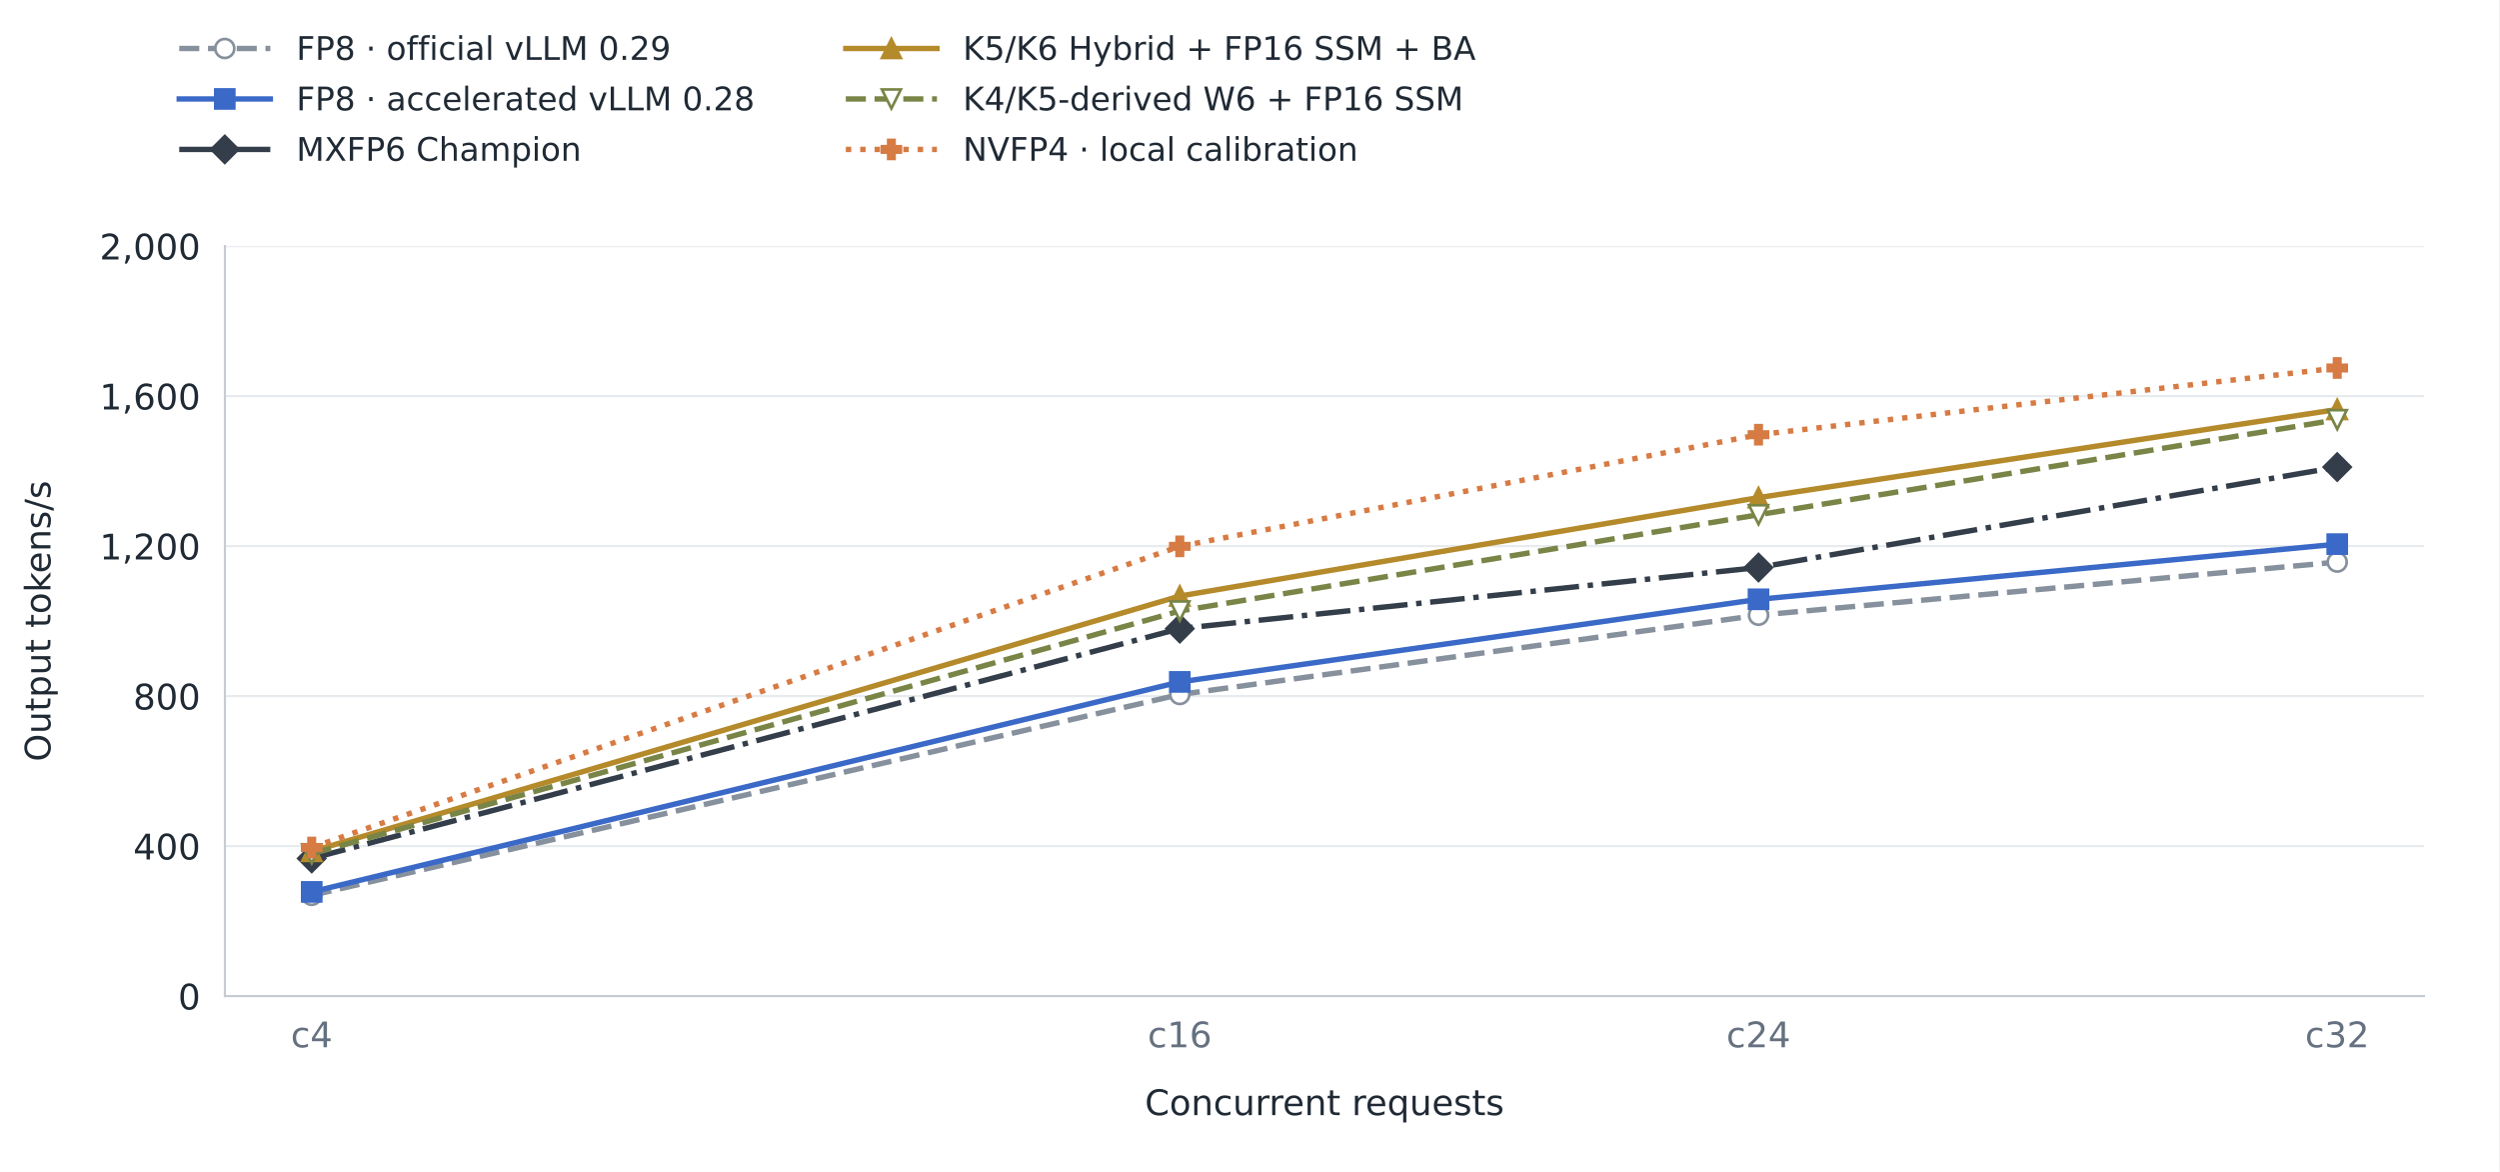
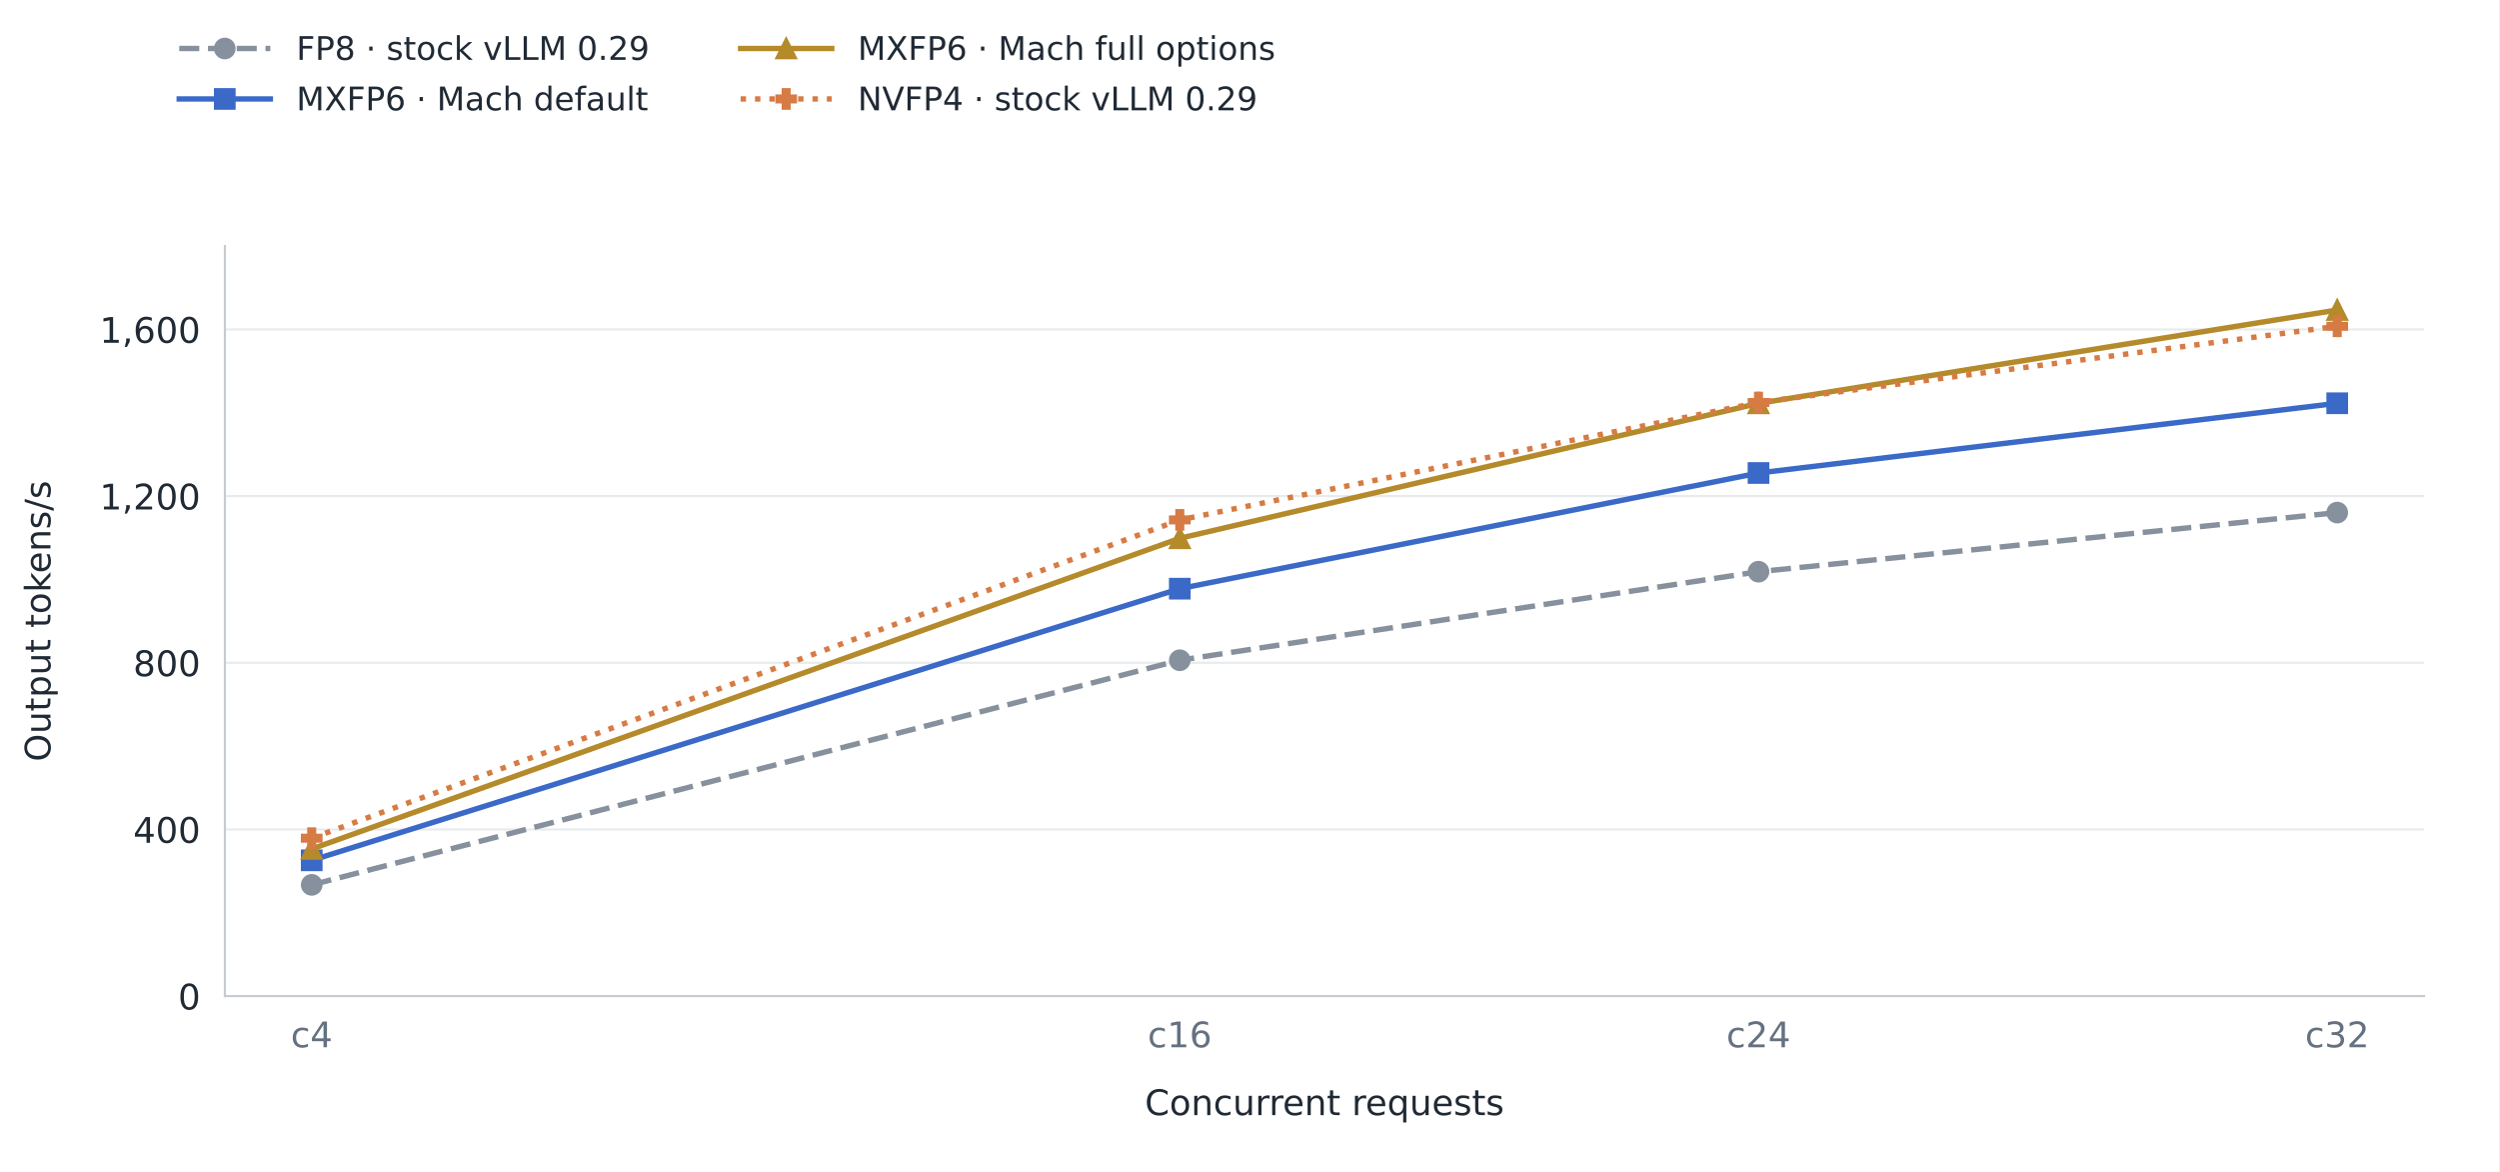
<svg xmlns="http://www.w3.org/2000/svg" xmlns:xlink="http://www.w3.org/1999/xlink" width="921.6pt" height="432pt" viewBox="0 0 921.6 432" version="1.1">
  <defs>
    <style type="text/css">*{stroke-linejoin: round; stroke-linecap: butt}</style>
  </defs>
  <g id="figure_1">
    <g id="patch_1">
      <path d="M 0 432 L 921.6 432 L 921.6 0 L 0 0 z " style="fill: #ffffff" />
    </g>
    <g id="axes_1">
      <g id="patch_2">
        <path d="M 82.944 367.2 L 893.952 367.2 L 893.952 90.72 L 82.944 90.72 z " style="fill: #ffffff" />
      </g>
      <g id="matplotlib.axis_1">
        <g id="xtick_1">
          <g id="line2d_1" />
          <g id="text_1">
            <text style="font-size: 13px; font-family: 'DejaVu Sans'; text-anchor: middle; fill: #657180" x="114.957" y="386.077" transform="rotate(-0 114.9575 386.077)">c4</text>
          </g>
        </g>
        <g id="xtick_2">
          <g id="line2d_2" />
          <g id="text_2">
            <text style="font-size: 13px; font-family: 'DejaVu Sans'; text-anchor: middle; fill: #657180" x="435.092" y="386.077" transform="rotate(-0 435.0922 386.077)">c16</text>
          </g>
        </g>
        <g id="xtick_3">
          <g id="line2d_3" />
          <g id="text_3">
            <text style="font-size: 13px; font-family: 'DejaVu Sans'; text-anchor: middle; fill: #657180" x="648.515" y="386.077" transform="rotate(-0 648.5154 386.077)">c24</text>
          </g>
        </g>
        <g id="xtick_4">
          <g id="line2d_4" />
          <g id="text_4">
            <text style="font-size: 13px; font-family: 'DejaVu Sans'; text-anchor: middle; fill: #657180" x="861.939" y="386.077" transform="rotate(-0 861.9385 386.077)">c32</text>
          </g>
        </g>
        <g id="text_5">
          <text style="font-size: 13px; font-family: 'DejaVu Sans'; text-anchor: middle; fill: #202a35" x="488.448" y="411.077" transform="rotate(-0 488.448 411.077)">Concurrent requests</text>
        </g>
      </g>
      <g id="matplotlib.axis_2">
        <g id="ytick_1">
          <g id="line2d_5">
            <path d="M 82.944 367.2 L 893.952 367.2 " clip-path="url(#p8c949d7cd6)" style="fill: none; stroke: #e8ebee; stroke-width: 0.8; stroke-linecap: square" />
          </g>
          <g id="line2d_6" />
          <g id="text_6">
            <text style="font-size: 13px; font-family: 'DejaVu Sans'; text-anchor: end; fill: #202a35" x="73.944" y="372.138" transform="rotate(-0 73.944 372.1385)">0</text>
          </g>
        </g>
        <g id="ytick_2">
          <g id="line2d_7">
-             <path d="M 82.944 311.904 L 893.952 311.904 " clip-path="url(#p8c949d7cd6)" style="fill: none; stroke: #e8ebee; stroke-width: 0.8; stroke-linecap: square" />
+             <path d="M 82.944 305.76 L 893.952 305.76 " clip-path="url(#p8c949d7cd6)" style="fill: none; stroke: #e8ebee; stroke-width: 0.8; stroke-linecap: square" />
          </g>
          <g id="line2d_8" />
          <g id="text_7">
-             <text style="font-size: 13px; font-family: 'DejaVu Sans'; text-anchor: end; fill: #202a35" x="73.944" y="316.842" transform="rotate(-0 73.944 316.8425)">400</text>
+             <text style="font-size: 13px; font-family: 'DejaVu Sans'; text-anchor: end; fill: #202a35" x="73.944" y="310.698" transform="rotate(-0 73.944 310.6985)">400</text>
          </g>
        </g>
        <g id="ytick_3">
          <g id="line2d_9">
-             <path d="M 82.944 256.608 L 893.952 256.608 " clip-path="url(#p8c949d7cd6)" style="fill: none; stroke: #e8ebee; stroke-width: 0.8; stroke-linecap: square" />
+             <path d="M 82.944 244.32 L 893.952 244.32 " clip-path="url(#p8c949d7cd6)" style="fill: none; stroke: #e8ebee; stroke-width: 0.8; stroke-linecap: square" />
          </g>
          <g id="line2d_10" />
          <g id="text_8">
-             <text style="font-size: 13px; font-family: 'DejaVu Sans'; text-anchor: end; fill: #202a35" x="73.944" y="261.546" transform="rotate(-0 73.944 261.5465)">800</text>
+             <text style="font-size: 13px; font-family: 'DejaVu Sans'; text-anchor: end; fill: #202a35" x="73.944" y="249.258" transform="rotate(-0 73.944 249.2585)">800</text>
          </g>
        </g>
        <g id="ytick_4">
          <g id="line2d_11">
-             <path d="M 82.944 201.312 L 893.952 201.312 " clip-path="url(#p8c949d7cd6)" style="fill: none; stroke: #e8ebee; stroke-width: 0.8; stroke-linecap: square" />
+             <path d="M 82.944 182.88 L 893.952 182.88 " clip-path="url(#p8c949d7cd6)" style="fill: none; stroke: #e8ebee; stroke-width: 0.8; stroke-linecap: square" />
          </g>
          <g id="line2d_12" />
          <g id="text_9">
-             <text style="font-size: 13px; font-family: 'DejaVu Sans'; text-anchor: end; fill: #202a35" x="73.944" y="206.25" transform="rotate(-0 73.944 206.2505)">1,200</text>
+             <text style="font-size: 13px; font-family: 'DejaVu Sans'; text-anchor: end; fill: #202a35" x="73.944" y="187.818" transform="rotate(-0 73.944 187.8185)">1,200</text>
          </g>
        </g>
        <g id="ytick_5">
          <g id="line2d_13">
-             <path d="M 82.944 146.016 L 893.952 146.016 " clip-path="url(#p8c949d7cd6)" style="fill: none; stroke: #e8ebee; stroke-width: 0.8; stroke-linecap: square" />
+             <path d="M 82.944 121.44 L 893.952 121.44 " clip-path="url(#p8c949d7cd6)" style="fill: none; stroke: #e8ebee; stroke-width: 0.8; stroke-linecap: square" />
          </g>
          <g id="line2d_14" />
          <g id="text_10">
-             <text style="font-size: 13px; font-family: 'DejaVu Sans'; text-anchor: end; fill: #202a35" x="73.944" y="150.954" transform="rotate(-0 73.944 150.9545)">1,600</text>
+             <text style="font-size: 13px; font-family: 'DejaVu Sans'; text-anchor: end; fill: #202a35" x="73.944" y="126.378" transform="rotate(-0 73.944 126.3785)">1,600</text>
          </g>
        </g>
-         <g id="ytick_6">
-           <g id="line2d_15">
-             <path d="M 82.944 90.72 L 893.952 90.72 " clip-path="url(#p8c949d7cd6)" style="fill: none; stroke: #e8ebee; stroke-width: 0.8; stroke-linecap: square" />
-           </g>
-           <g id="line2d_16" />
-           <g id="text_11">
-             <text style="font-size: 13px; font-family: 'DejaVu Sans'; text-anchor: end; fill: #202a35" x="73.944" y="95.658" transform="rotate(-0 73.944 95.65848)">2,000</text>
-           </g>
-         </g>
-         <g id="text_12">
+         <g id="text_11">
          <text style="font-size: 13px; font-family: 'DejaVu Sans'; text-anchor: middle; fill: #202a35" x="18.604" y="228.96" transform="rotate(-90 18.60439 228.96)">Output tokens/s</text>
        </g>
      </g>
-       <g id="line2d_17">
-         <path d="M 114.957 330.058 L 435.092 256.018 L 648.515 226.799 L 861.939 207.204 " clip-path="url(#p8c949d7cd6)" style="fill: none; stroke-dasharray: 7.4,3.2; stroke-dashoffset: 0; stroke: #87919d; stroke-width: 2" />
+       <g id="line2d_15">
+         <path d="M 114.957 326.193 L 435.092 243.389 L 648.515 210.751 L 861.939 188.957 " clip-path="url(#p8c949d7cd6)" style="fill: none; stroke-dasharray: 7.4,3.2; stroke-dashoffset: 0; stroke: #87919d; stroke-width: 2" />
        <defs>
-           <path id="me35714a9a6" d="M 0 3.5 C 0.928 3.5 1.819 3.131 2.475 2.475 C 3.131 1.819 3.5 0.928 3.5 0 C 3.5 -0.928 3.131 -1.819 2.475 -2.475 C 1.819 -3.131 0.928 -3.5 0 -3.5 C -0.928 -3.5 -1.819 -3.131 -2.475 -2.475 C -3.131 -1.819 -3.5 -0.928 -3.5 0 C -3.5 0.928 -3.131 1.819 -2.475 2.475 C -1.819 3.131 -0.928 3.5 0 3.5 z " style="stroke: #87919d" />
+           <path id="mc707d0224f" d="M 0 3.5 C 0.928 3.5 1.819 3.131 2.475 2.475 C 3.131 1.819 3.5 0.928 3.5 0 C 3.5 -0.928 3.131 -1.819 2.475 -2.475 C 1.819 -3.131 0.928 -3.5 0 -3.5 C -0.928 -3.5 -1.819 -3.131 -2.475 -2.475 C -3.131 -1.819 -3.5 -0.928 -3.5 0 C -3.5 0.928 -3.131 1.819 -2.475 2.475 C -1.819 3.131 -0.928 3.5 0 3.5 z " style="stroke: #87919d" />
        </defs>
        <g clip-path="url(#p8c949d7cd6)">
-           <use xlink:href="#me35714a9a6" x="114.957" y="330.058" style="fill: #ffffff; stroke: #87919d" />
-           <use xlink:href="#me35714a9a6" x="435.092" y="256.018" style="fill: #ffffff; stroke: #87919d" />
-           <use xlink:href="#me35714a9a6" x="648.515" y="226.799" style="fill: #ffffff; stroke: #87919d" />
-           <use xlink:href="#me35714a9a6" x="861.939" y="207.204" style="fill: #ffffff; stroke: #87919d" />
+           <use xlink:href="#mc707d0224f" x="114.957" y="326.193" style="fill: #87919d; stroke: #87919d" />
+           <use xlink:href="#mc707d0224f" x="435.092" y="243.389" style="fill: #87919d; stroke: #87919d" />
+           <use xlink:href="#mc707d0224f" x="648.515" y="210.751" style="fill: #87919d; stroke: #87919d" />
+           <use xlink:href="#mc707d0224f" x="861.939" y="188.957" style="fill: #87919d; stroke: #87919d" />
        </g>
      </g>
-       <g id="line2d_18">
-         <path d="M 114.957 328.792 L 435.092 251.377 L 648.515 220.931 L 861.939 200.586 " clip-path="url(#p8c949d7cd6)" style="fill: none; stroke: #3b69c8; stroke-width: 2; stroke-linecap: square" />
+       <g id="line2d_16">
+         <path d="M 114.957 317.149 L 435.092 217.012 L 648.515 174.368 L 861.939 148.657 " clip-path="url(#p8c949d7cd6)" style="fill: none; stroke: #3b69c8; stroke-width: 2; stroke-linecap: square" />
        <defs>
          <path id="maff2915c55" d="M -3.5 3.5 L 3.5 3.5 L 3.5 -3.5 L -3.5 -3.5 z " style="stroke: #3b69c8; stroke-linejoin: miter" />
        </defs>
        <g clip-path="url(#p8c949d7cd6)">
-           <use xlink:href="#maff2915c55" x="114.957" y="328.792" style="fill: #3b69c8; stroke: #3b69c8; stroke-linejoin: miter" />
-           <use xlink:href="#maff2915c55" x="435.092" y="251.377" style="fill: #3b69c8; stroke: #3b69c8; stroke-linejoin: miter" />
-           <use xlink:href="#maff2915c55" x="648.515" y="220.931" style="fill: #3b69c8; stroke: #3b69c8; stroke-linejoin: miter" />
-           <use xlink:href="#maff2915c55" x="861.939" y="200.586" style="fill: #3b69c8; stroke: #3b69c8; stroke-linejoin: miter" />
+           <use xlink:href="#maff2915c55" x="114.957" y="317.149" style="fill: #3b69c8; stroke: #3b69c8; stroke-linejoin: miter" />
+           <use xlink:href="#maff2915c55" x="435.092" y="217.012" style="fill: #3b69c8; stroke: #3b69c8; stroke-linejoin: miter" />
+           <use xlink:href="#maff2915c55" x="648.515" y="174.368" style="fill: #3b69c8; stroke: #3b69c8; stroke-linejoin: miter" />
+           <use xlink:href="#maff2915c55" x="861.939" y="148.657" style="fill: #3b69c8; stroke: #3b69c8; stroke-linejoin: miter" />
        </g>
      </g>
-       <g id="line2d_19">
-         <path d="M 114.957 316.451 L 435.092 231.739 L 648.515 209.196 L 861.939 172.182 " clip-path="url(#p8c949d7cd6)" style="fill: none; stroke-dasharray: 12.8,3.2,2,3.2; stroke-dashoffset: 0; stroke: #343e4a; stroke-width: 2" />
-         <defs>
-           <path id="m64c5ea0f40" d="M -0 4.95 L 4.95 0 L 0 -4.95 L -4.95 -0 z " style="stroke: #343e4a; stroke-linejoin: miter" />
-         </defs>
-         <g clip-path="url(#p8c949d7cd6)">
-           <use xlink:href="#m64c5ea0f40" x="114.957" y="316.451" style="fill: #343e4a; stroke: #343e4a; stroke-linejoin: miter" />
-           <use xlink:href="#m64c5ea0f40" x="435.092" y="231.739" style="fill: #343e4a; stroke: #343e4a; stroke-linejoin: miter" />
-           <use xlink:href="#m64c5ea0f40" x="648.515" y="209.196" style="fill: #343e4a; stroke: #343e4a; stroke-linejoin: miter" />
-           <use xlink:href="#m64c5ea0f40" x="861.939" y="172.182" style="fill: #343e4a; stroke: #343e4a; stroke-linejoin: miter" />
-         </g>
-       </g>
-       <g id="line2d_20">
-         <path d="M 114.957 313.838 L 435.092 219.718 L 648.515 183.436 L 861.939 150.942 " clip-path="url(#p8c949d7cd6)" style="fill: none; stroke: #b58a2b; stroke-width: 2; stroke-linecap: square" />
+       <g id="line2d_17">
+         <path d="M 114.957 312.963 L 435.092 198.434 L 648.515 148.688 L 861.939 114.28 " clip-path="url(#p8c949d7cd6)" style="fill: none; stroke: #b58a2b; stroke-width: 2; stroke-linecap: square" />
        <defs>
          <path id="ma48a69f1e9" d="M 0 -3.5 L -3.5 3.5 L 3.5 3.5 z " style="stroke: #b58a2b; stroke-linejoin: miter" />
        </defs>
        <g clip-path="url(#p8c949d7cd6)">
-           <use xlink:href="#ma48a69f1e9" x="114.957" y="313.838" style="fill: #b58a2b; stroke: #b58a2b; stroke-linejoin: miter" />
-           <use xlink:href="#ma48a69f1e9" x="435.092" y="219.718" style="fill: #b58a2b; stroke: #b58a2b; stroke-linejoin: miter" />
-           <use xlink:href="#ma48a69f1e9" x="648.515" y="183.436" style="fill: #b58a2b; stroke: #b58a2b; stroke-linejoin: miter" />
-           <use xlink:href="#ma48a69f1e9" x="861.939" y="150.942" style="fill: #b58a2b; stroke: #b58a2b; stroke-linejoin: miter" />
+           <use xlink:href="#ma48a69f1e9" x="114.957" y="312.963" style="fill: #b58a2b; stroke: #b58a2b; stroke-linejoin: miter" />
+           <use xlink:href="#ma48a69f1e9" x="435.092" y="198.434" style="fill: #b58a2b; stroke: #b58a2b; stroke-linejoin: miter" />
+           <use xlink:href="#ma48a69f1e9" x="648.515" y="148.688" style="fill: #b58a2b; stroke: #b58a2b; stroke-linejoin: miter" />
+           <use xlink:href="#ma48a69f1e9" x="861.939" y="114.28" style="fill: #b58a2b; stroke: #b58a2b; stroke-linejoin: miter" />
        </g>
      </g>
-       <g id="line2d_21">
-         <path d="M 114.957 314.744 L 435.092 225.225 L 648.515 189.754 L 861.939 154.707 " clip-path="url(#p8c949d7cd6)" style="fill: none; stroke-dasharray: 7.4,3.2; stroke-dashoffset: 0; stroke: #788547; stroke-width: 2" />
-         <defs>
-           <path id="m8ae1aa6851" d="M -0 3.5 L 3.5 -3.5 L -3.5 -3.5 z " style="stroke: #788547; stroke-linejoin: miter" />
-         </defs>
-         <g clip-path="url(#p8c949d7cd6)">
-           <use xlink:href="#m8ae1aa6851" x="114.957" y="314.744" style="fill: #ffffff; stroke: #788547; stroke-linejoin: miter" />
-           <use xlink:href="#m8ae1aa6851" x="435.092" y="225.225" style="fill: #ffffff; stroke: #788547; stroke-linejoin: miter" />
-           <use xlink:href="#m8ae1aa6851" x="648.515" y="189.754" style="fill: #ffffff; stroke: #788547; stroke-linejoin: miter" />
-           <use xlink:href="#m8ae1aa6851" x="861.939" y="154.707" style="fill: #ffffff; stroke: #788547; stroke-linejoin: miter" />
-         </g>
-       </g>
-       <g id="line2d_22">
-         <path d="M 114.957 312.424 L 435.092 201.406 L 648.515 160.25 L 861.939 135.653 " clip-path="url(#p8c949d7cd6)" style="fill: none; stroke-dasharray: 2,3.3; stroke-dashoffset: 0; stroke: #d77b44; stroke-width: 2" />
+       <g id="line2d_18">
+         <path d="M 114.957 308.989 L 435.092 191.655 L 648.515 148.379 L 861.939 120.28 " clip-path="url(#p8c949d7cd6)" style="fill: none; stroke-dasharray: 2,3.3; stroke-dashoffset: 0; stroke: #d77b44; stroke-width: 2" />
        <defs>
          <path id="m49b819d6ed" d="M -1.167 3.5 L 1.167 3.5 L 1.167 1.167 L 3.5 1.167 L 3.5 -1.167 L 1.167 -1.167 L 1.167 -3.5 L -1.167 -3.5 L -1.167 -1.167 L -3.5 -1.167 L -3.5 1.167 L -1.167 1.167 z " style="stroke: #d77b44; stroke-linejoin: miter" />
        </defs>
        <g clip-path="url(#p8c949d7cd6)">
-           <use xlink:href="#m49b819d6ed" x="114.957" y="312.424" style="fill: #d77b44; stroke: #d77b44; stroke-linejoin: miter" />
-           <use xlink:href="#m49b819d6ed" x="435.092" y="201.406" style="fill: #d77b44; stroke: #d77b44; stroke-linejoin: miter" />
-           <use xlink:href="#m49b819d6ed" x="648.515" y="160.25" style="fill: #d77b44; stroke: #d77b44; stroke-linejoin: miter" />
-           <use xlink:href="#m49b819d6ed" x="861.939" y="135.653" style="fill: #d77b44; stroke: #d77b44; stroke-linejoin: miter" />
+           <use xlink:href="#m49b819d6ed" x="114.957" y="308.989" style="fill: #d77b44; stroke: #d77b44; stroke-linejoin: miter" />
+           <use xlink:href="#m49b819d6ed" x="435.092" y="191.655" style="fill: #d77b44; stroke: #d77b44; stroke-linejoin: miter" />
+           <use xlink:href="#m49b819d6ed" x="648.515" y="148.379" style="fill: #d77b44; stroke: #d77b44; stroke-linejoin: miter" />
+           <use xlink:href="#m49b819d6ed" x="861.939" y="120.28" style="fill: #d77b44; stroke: #d77b44; stroke-linejoin: miter" />
        </g>
      </g>
      <g id="patch_3">
        <path d="M 82.944 367.2 L 82.944 90.72 " style="fill: none; stroke: #c5cbd1; stroke-width: 0.8; stroke-linejoin: miter; stroke-linecap: square" />
      </g>
      <g id="patch_4">
        <path d="M 82.944 367.2 L 893.952 367.2 " style="fill: none; stroke: #c5cbd1; stroke-width: 0.8; stroke-linejoin: miter; stroke-linecap: square" />
      </g>
    </g>
    <g id="legend_1">
-       <g id="line2d_23">
+       <g id="line2d_19">
        <path d="M 66.096 17.878 L 82.896 17.878 L 99.696 17.878 " style="fill: none; stroke-dasharray: 7.4,3.2; stroke-dashoffset: 0; stroke: #87919d; stroke-width: 2" />
        <g>
-           <use xlink:href="#me35714a9a6" x="82.896" y="17.878" style="fill: #ffffff; stroke: #87919d" />
+           <use xlink:href="#mc707d0224f" x="82.896" y="17.878" style="fill: #87919d; stroke: #87919d" />
        </g>
      </g>
-       <g id="text_13">
-         <text style="font-size: 12px; font-family: 'DejaVu Sans'; text-anchor: start; fill: #202a35" x="109.296" y="22.078" transform="rotate(-0 109.296 22.07812)">FP8 · official vLLM 0.29</text>
+       <g id="text_12">
+         <text style="font-size: 12px; font-family: 'DejaVu Sans'; text-anchor: start; fill: #202a35" x="109.296" y="22.078" transform="rotate(-0 109.296 22.07812)">FP8 · stock vLLM 0.29</text>
      </g>
-       <g id="line2d_24">
+       <g id="line2d_20">
        <path d="M 66.096 36.479 L 82.896 36.479 L 99.696 36.479 " style="fill: none; stroke: #3b69c8; stroke-width: 2; stroke-linecap: square" />
        <g>
          <use xlink:href="#maff2915c55" x="82.896" y="36.479" style="fill: #3b69c8; stroke: #3b69c8; stroke-linejoin: miter" />
        </g>
      </g>
+       <g id="text_13">
+         <text style="font-size: 12px; font-family: 'DejaVu Sans'; text-anchor: start; fill: #202a35" x="109.296" y="40.679" transform="rotate(-0 109.296 40.67906)">MXFP6 · Mach default</text>
+       </g>
+       <g id="line2d_21">
+         <path d="M 273.13 17.878 L 289.93 17.878 L 306.73 17.878 " style="fill: none; stroke: #b58a2b; stroke-width: 2; stroke-linecap: square" />
+         <g>
+           <use xlink:href="#ma48a69f1e9" x="289.93" y="17.878" style="fill: #b58a2b; stroke: #b58a2b; stroke-linejoin: miter" />
+         </g>
+       </g>
      <g id="text_14">
-         <text style="font-size: 12px; font-family: 'DejaVu Sans'; text-anchor: start; fill: #202a35" x="109.296" y="40.679" transform="rotate(-0 109.296 40.67906)">FP8 · accelerated vLLM 0.28</text>
+         <text style="font-size: 12px; font-family: 'DejaVu Sans'; text-anchor: start; fill: #202a35" x="316.33" y="22.078" transform="rotate(-0 316.3297 22.07812)">MXFP6 · Mach full options</text>
      </g>
-       <g id="line2d_25">
-         <path d="M 66.096 55.08 L 82.896 55.08 L 99.696 55.08 " style="fill: none; stroke-dasharray: 12.8,3.2,2,3.2; stroke-dashoffset: 0; stroke: #343e4a; stroke-width: 2" />
+       <g id="line2d_22">
+         <path d="M 273.13 36.479 L 289.93 36.479 L 306.73 36.479 " style="fill: none; stroke-dasharray: 2,3.3; stroke-dashoffset: 0; stroke: #d77b44; stroke-width: 2" />
        <g>
-           <use xlink:href="#m64c5ea0f40" x="82.896" y="55.08" style="fill: #343e4a; stroke: #343e4a; stroke-linejoin: miter" />
+           <use xlink:href="#m49b819d6ed" x="289.93" y="36.479" style="fill: #d77b44; stroke: #d77b44; stroke-linejoin: miter" />
        </g>
      </g>
      <g id="text_15">
-         <text style="font-size: 12px; font-family: 'DejaVu Sans'; text-anchor: start; fill: #202a35" x="109.296" y="59.28" transform="rotate(-0 109.296 59.28)">MXFP6 Champion</text>
-       </g>
-       <g id="line2d_26">
-         <path d="M 311.929 17.878 L 328.729 17.878 L 345.529 17.878 " style="fill: none; stroke: #b58a2b; stroke-width: 2; stroke-linecap: square" />
-         <g>
-           <use xlink:href="#ma48a69f1e9" x="328.729" y="17.878" style="fill: #b58a2b; stroke: #b58a2b; stroke-linejoin: miter" />
-         </g>
-       </g>
-       <g id="text_16">
-         <text style="font-size: 12px; font-family: 'DejaVu Sans'; text-anchor: start; fill: #202a35" x="355.129" y="22.078" transform="rotate(-0 355.1291 22.07812)">K5/K6 Hybrid + FP16 SSM + BA</text>
-       </g>
-       <g id="line2d_27">
-         <path d="M 311.929 36.479 L 328.729 36.479 L 345.529 36.479 " style="fill: none; stroke-dasharray: 7.4,3.2; stroke-dashoffset: 0; stroke: #788547; stroke-width: 2" />
-         <g>
-           <use xlink:href="#m8ae1aa6851" x="328.729" y="36.479" style="fill: #ffffff; stroke: #788547; stroke-linejoin: miter" />
-         </g>
-       </g>
-       <g id="text_17">
-         <text style="font-size: 12px; font-family: 'DejaVu Sans'; text-anchor: start; fill: #202a35" x="355.129" y="40.679" transform="rotate(-0 355.1291 40.67906)">K4/K5-derived W6 + FP16 SSM</text>
-       </g>
-       <g id="line2d_28">
-         <path d="M 311.929 55.08 L 328.729 55.08 L 345.529 55.08 " style="fill: none; stroke-dasharray: 2,3.3; stroke-dashoffset: 0; stroke: #d77b44; stroke-width: 2" />
-         <g>
-           <use xlink:href="#m49b819d6ed" x="328.729" y="55.08" style="fill: #d77b44; stroke: #d77b44; stroke-linejoin: miter" />
-         </g>
-       </g>
-       <g id="text_18">
-         <text style="font-size: 12px; font-family: 'DejaVu Sans'; text-anchor: start; fill: #202a35" x="355.129" y="59.28" transform="rotate(-0 355.1291 59.28)">NVFP4 · local calibration</text>
+         <text style="font-size: 12px; font-family: 'DejaVu Sans'; text-anchor: start; fill: #202a35" x="316.33" y="40.679" transform="rotate(-0 316.3297 40.67906)">NVFP4 · stock vLLM 0.29</text>
      </g>
    </g>
  </g>
  <defs>
    <clipPath id="p8c949d7cd6">
      <rect x="82.944" y="90.72" width="811.008" height="276.48" />
    </clipPath>
  </defs>
</svg>
